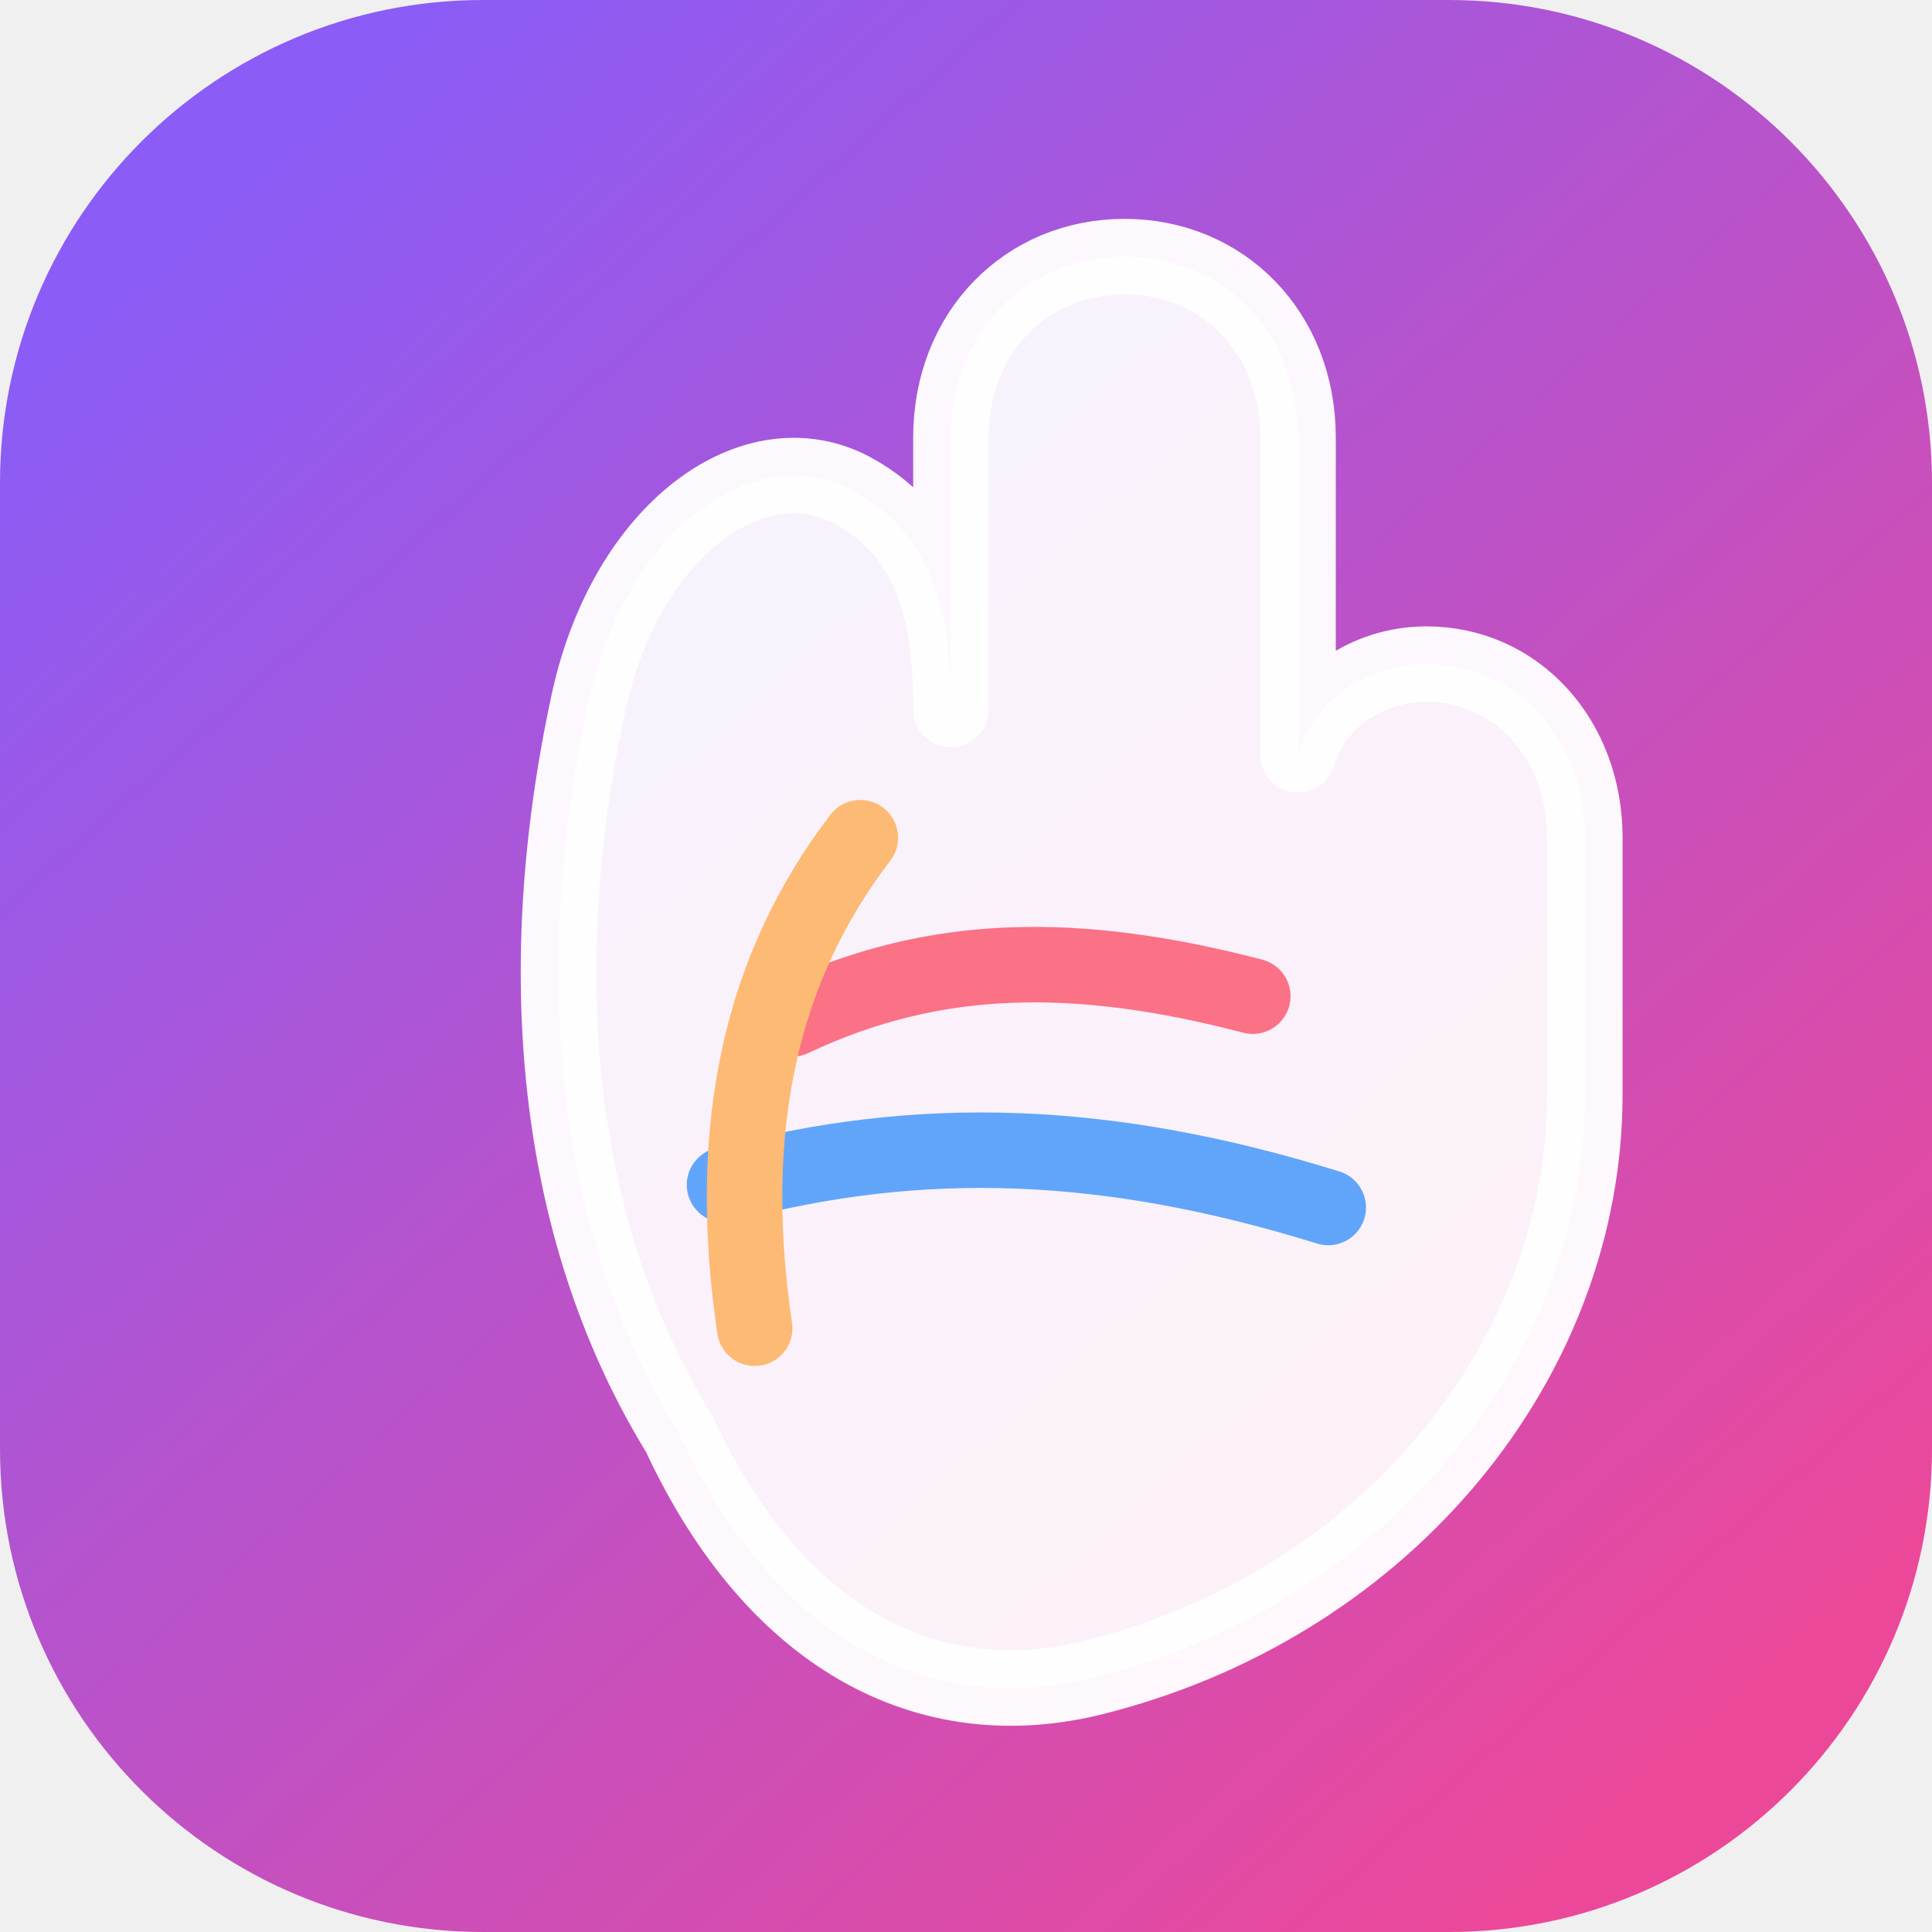
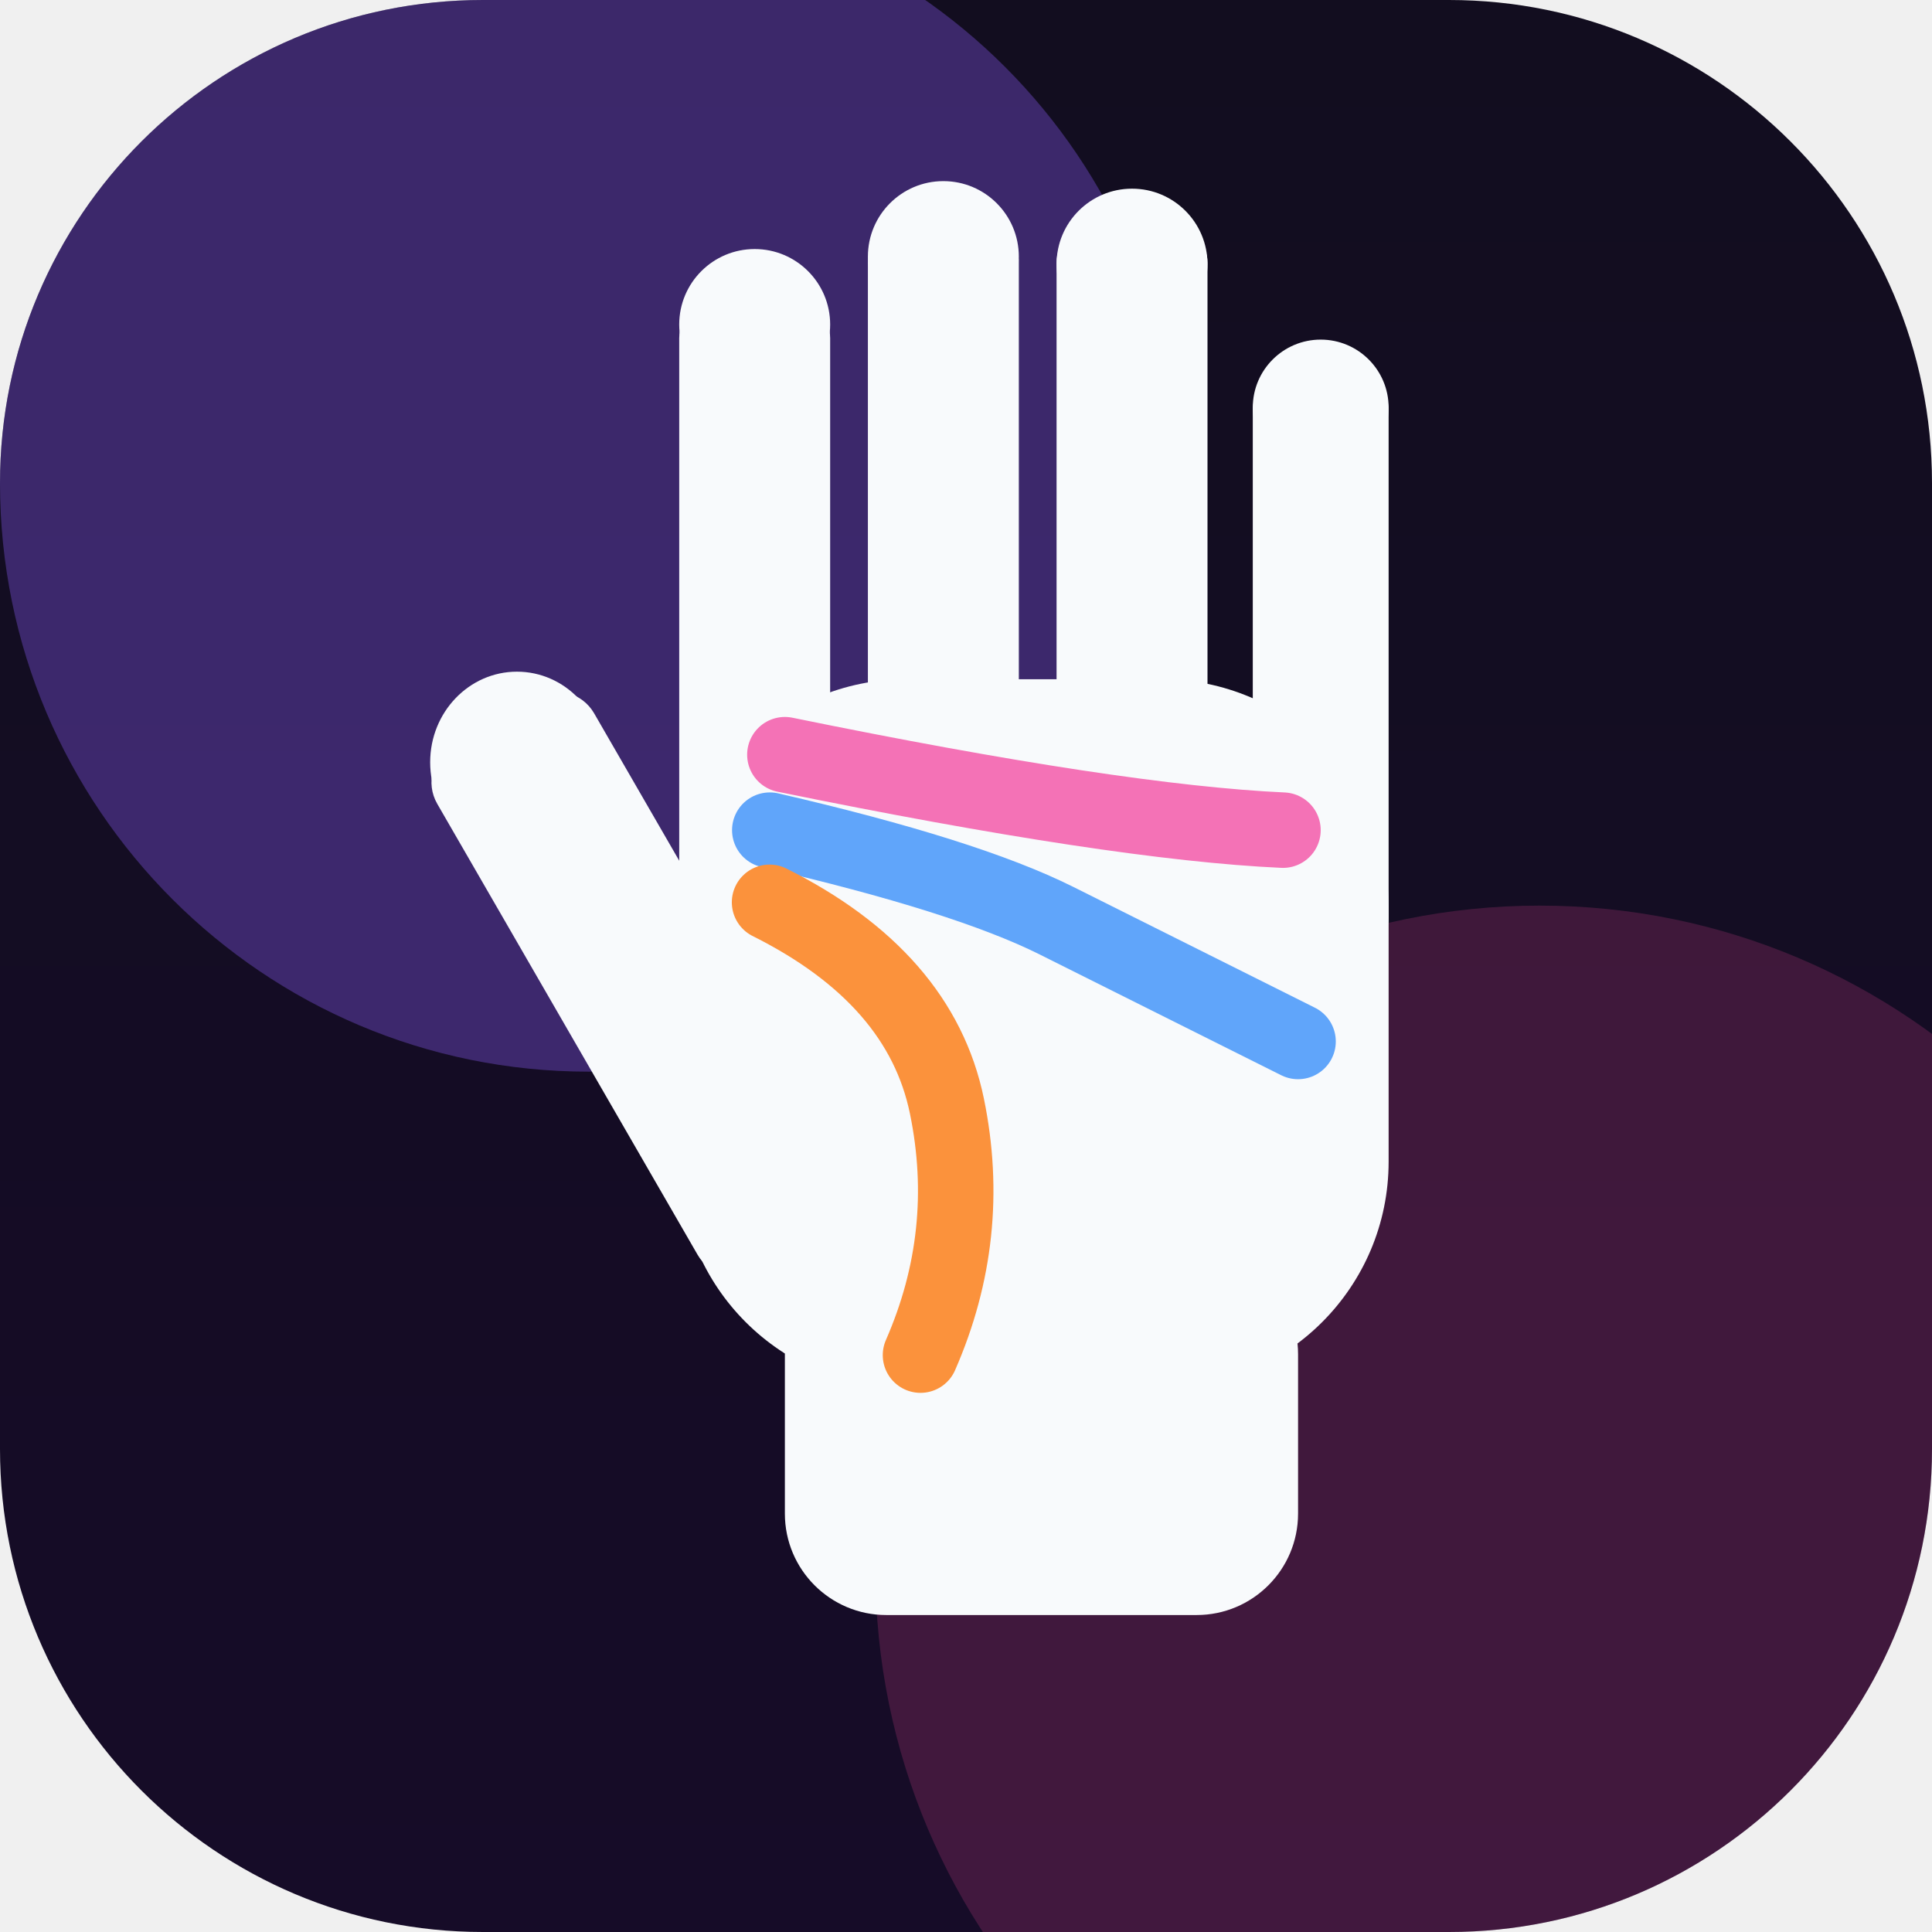
<svg xmlns="http://www.w3.org/2000/svg" width="256" height="256" viewBox="0 0 256 256" fill="none">
-   <rect width="256" height="256" rx="64" fill="url(#bg)" />
-   <path d="M90 190C74 164 70 130 78 93C83 70 100 58 113 65C124 71 126 82 126 94V58C126 44 136 34 149 34C162 34 172 44 172 58V100C174 93 181 88 189 88C201 88 210 98 210 111V145C210 180 184 212 146 222C124 228 103 218 90 190Z" fill="rgba(255,255,255,0.92)" stroke="rgba(255,255,255,0.96)" stroke-width="10" stroke-linejoin="round" />
-   <path d="M105 135C124 126 143 126 166 132" stroke="#FB7185" stroke-width="10" stroke-linecap="round" />
-   <path d="M96 157C122 150 147 151 176 160" stroke="#60A5FA" stroke-width="10" stroke-linecap="round" />
-   <path d="M114 111C101 128 96 149 100 176" stroke="#FDBA74" stroke-width="10" stroke-linecap="round" />
  <defs>
-     <linearGradient id="bg" x1="32" y1="24" x2="222" y2="236" gradientUnits="userSpaceOnUse">
-       <stop stop-color="#8B5CF6" />
-       <stop offset="1" stop-color="#EC4899" />
+     <linearGradient id="bg" x1="128" y1="0" x2="128" y2="256" gradientUnits="userSpaceOnUse">
+       <stop stop-color="#120D1F" />
+       <stop offset="1" stop-color="#160C28" />
    </linearGradient>
+     <clipPath id="icon-mask">
+       <rect width="256" height="256" rx="64" fill="white" />
+     </clipPath>
  </defs>
+   <g clip-path="url(#icon-mask)">
+     <rect width="256" height="256" rx="64" fill="url(#bg)" />
+     <ellipse cx="78" cy="64" rx="78" ry="78" fill="#8B5CF6" fill-opacity="0.35" />
+     <ellipse cx="204" cy="208" rx="88" ry="88" fill="#EC4899" fill-opacity="0.2" />
+     <rect x="90" y="90" width="94" height="94" rx="30.08" fill="#F8FAFC" />
+     <rect x="104" y="166" width="68" height="48" rx="13.44" fill="#F8FAFC" />
+     <rect x="90" y="40" width="20" height="86" rx="4.8" fill="#F8FAFC" />
+     <rect x="115" y="30" width="20" height="96" rx="4.8" fill="#F8FAFC" />
+     <rect x="140" y="30" width="20" height="96" rx="4.8" fill="#F8FAFC" />
+     <rect x="166" y="50" width="18" height="76" rx="4.32" fill="#F8FAFC" />
+     <rect x="73.58" y="90.14" width="24" height="80.5" rx="5.76" transform="rotate(-30 85.58 130.39)" fill="#F8FAFC" />
+     <ellipse cx="68.5" cy="101" rx="11.5" ry="12" fill="#F8FAFC" />
+     <ellipse cx="100" cy="43" rx="10" ry="10" fill="#F8FAFC" />
+     <ellipse cx="125" cy="34" rx="10" ry="10" fill="#F8FAFC" />
+     <ellipse cx="150" cy="35" rx="10" ry="10" fill="#F8FAFC" />
+     <ellipse cx="175" cy="54" rx="9" ry="9" fill="#F8FAFC" />
+     <path d="M104 100Q148 109 170 110" stroke="#F472B6" stroke-width="10" stroke-linecap="round" />
+     <path d="M102 110Q128 116 140 122Q152 128 172 138" stroke="#60A5FA" stroke-width="10" stroke-linecap="round" />
+     <path d="M101.97 119.56Q121.97 129.56 125.47 146.56Q128.97 163.56 121.97 179.56" stroke="#FB923C" stroke-width="10" stroke-linecap="round" />
+   </g>
</svg>
